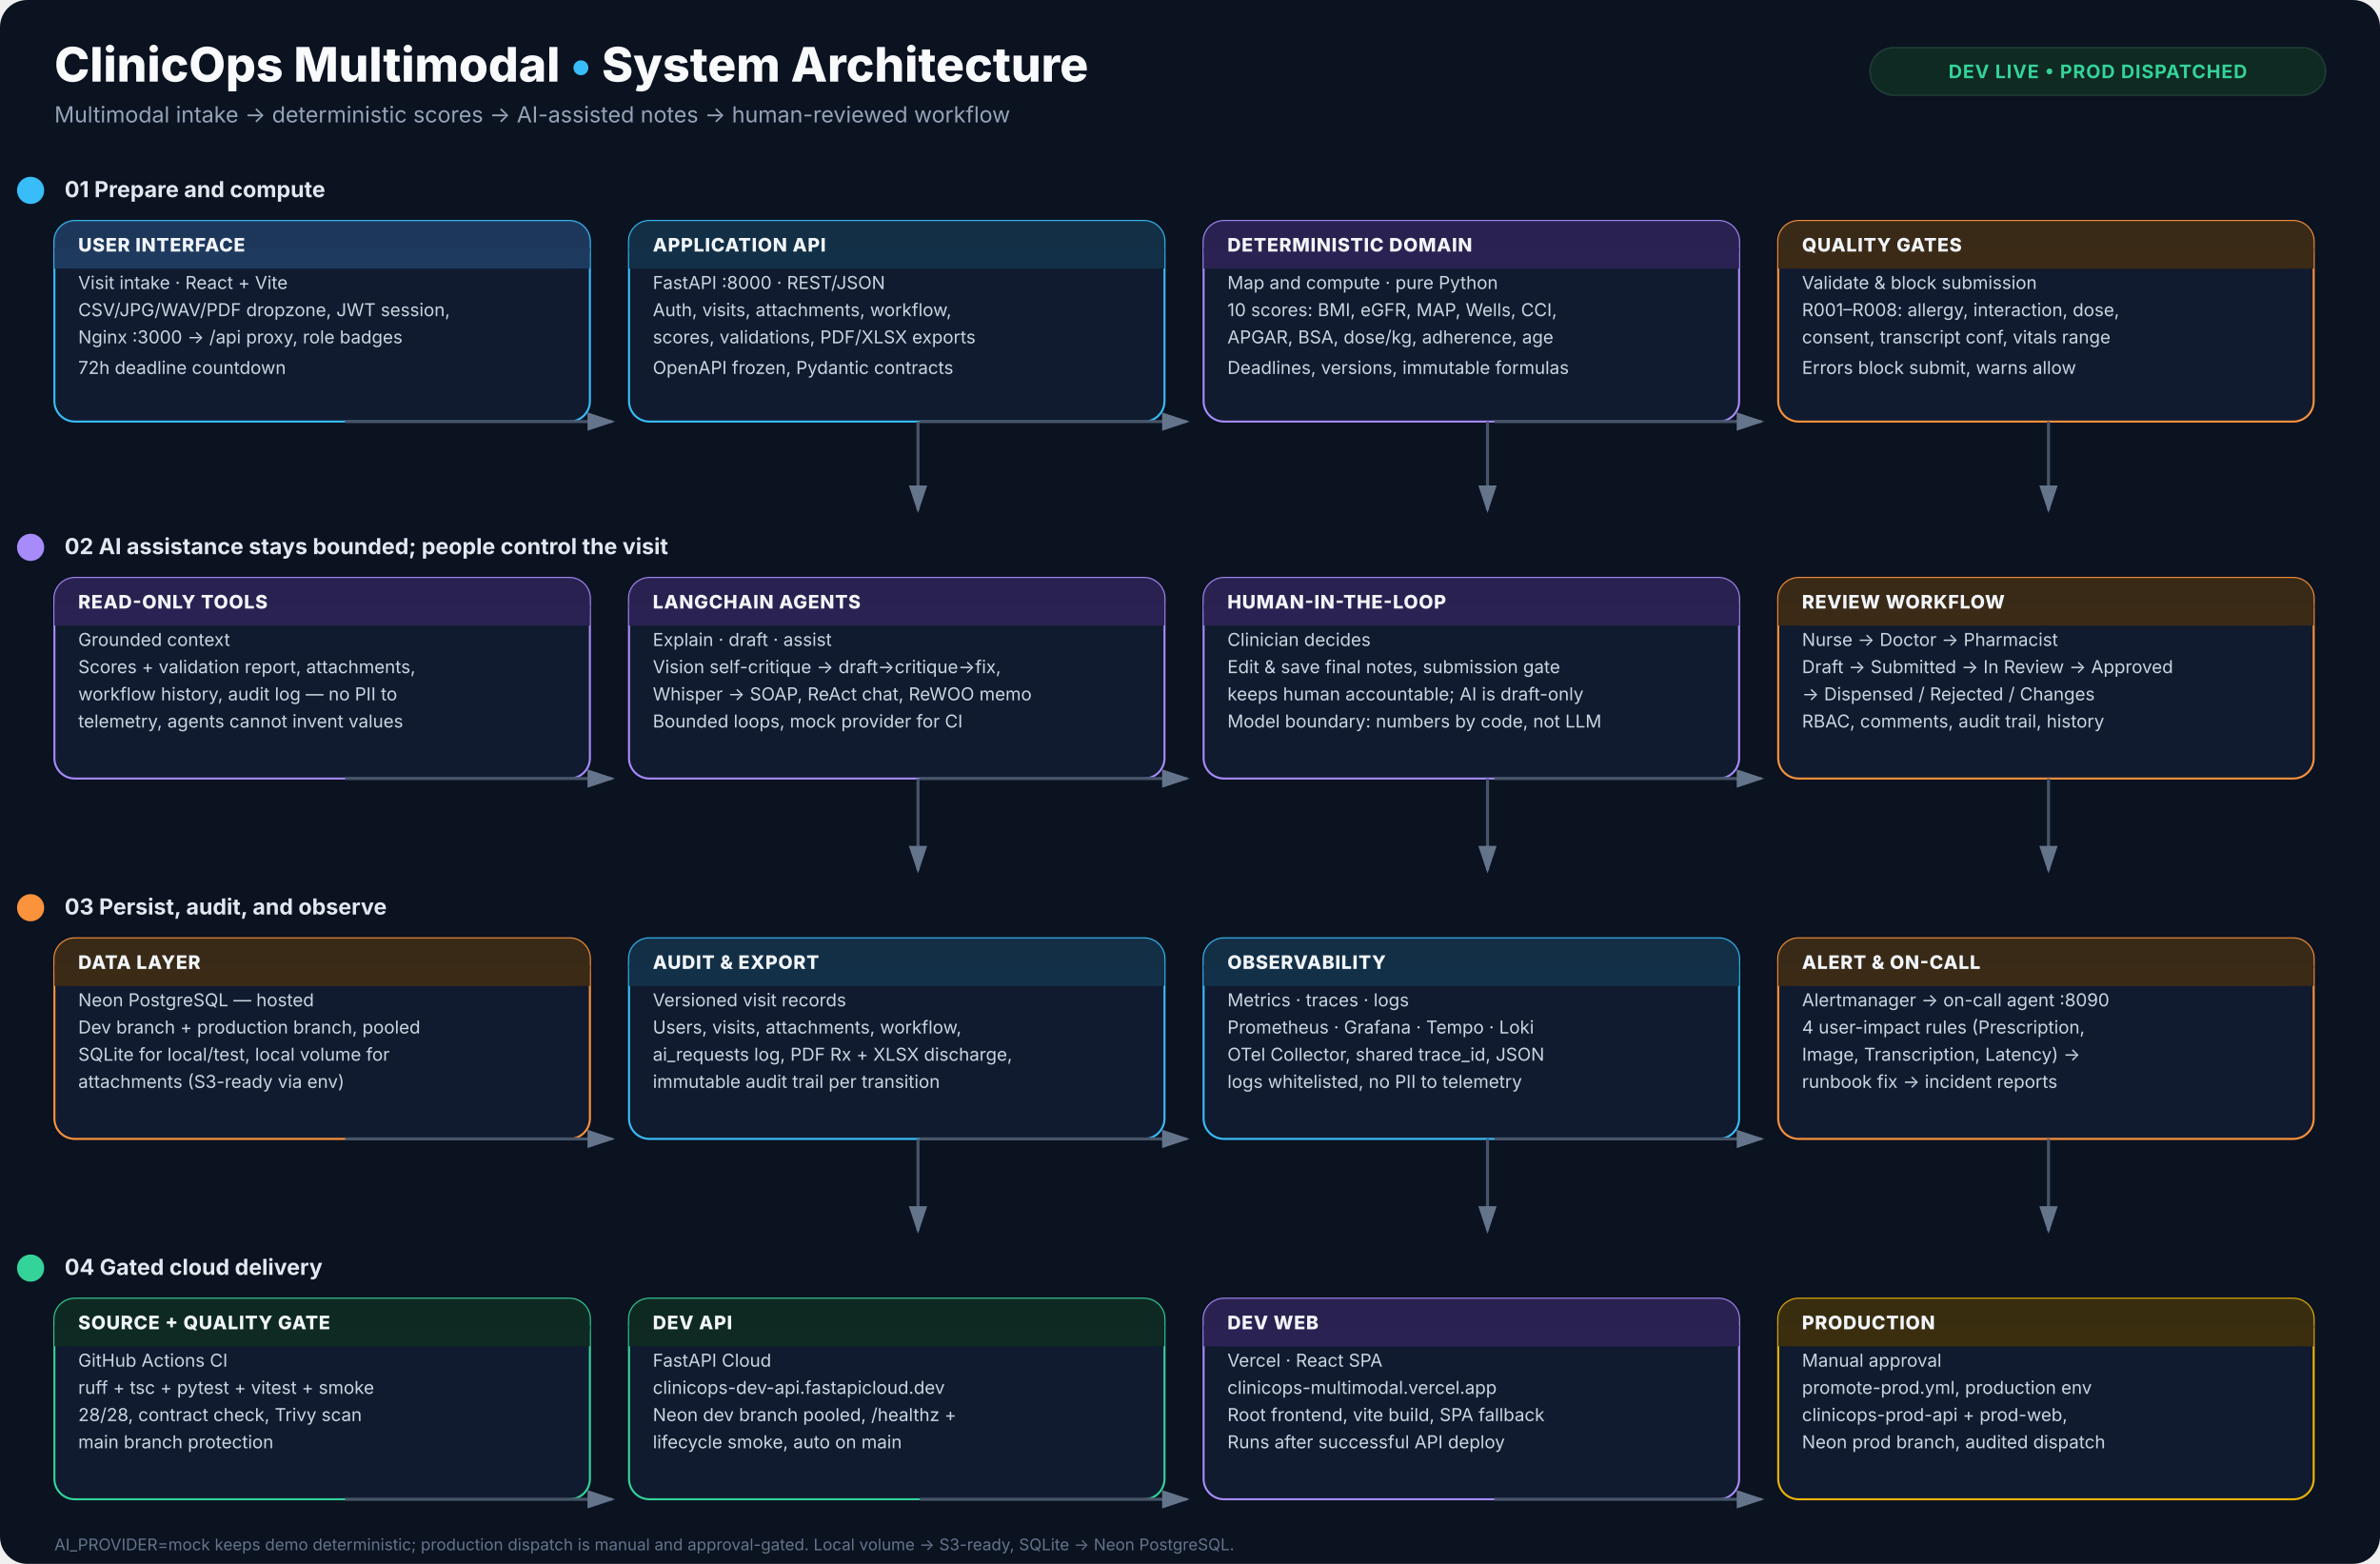
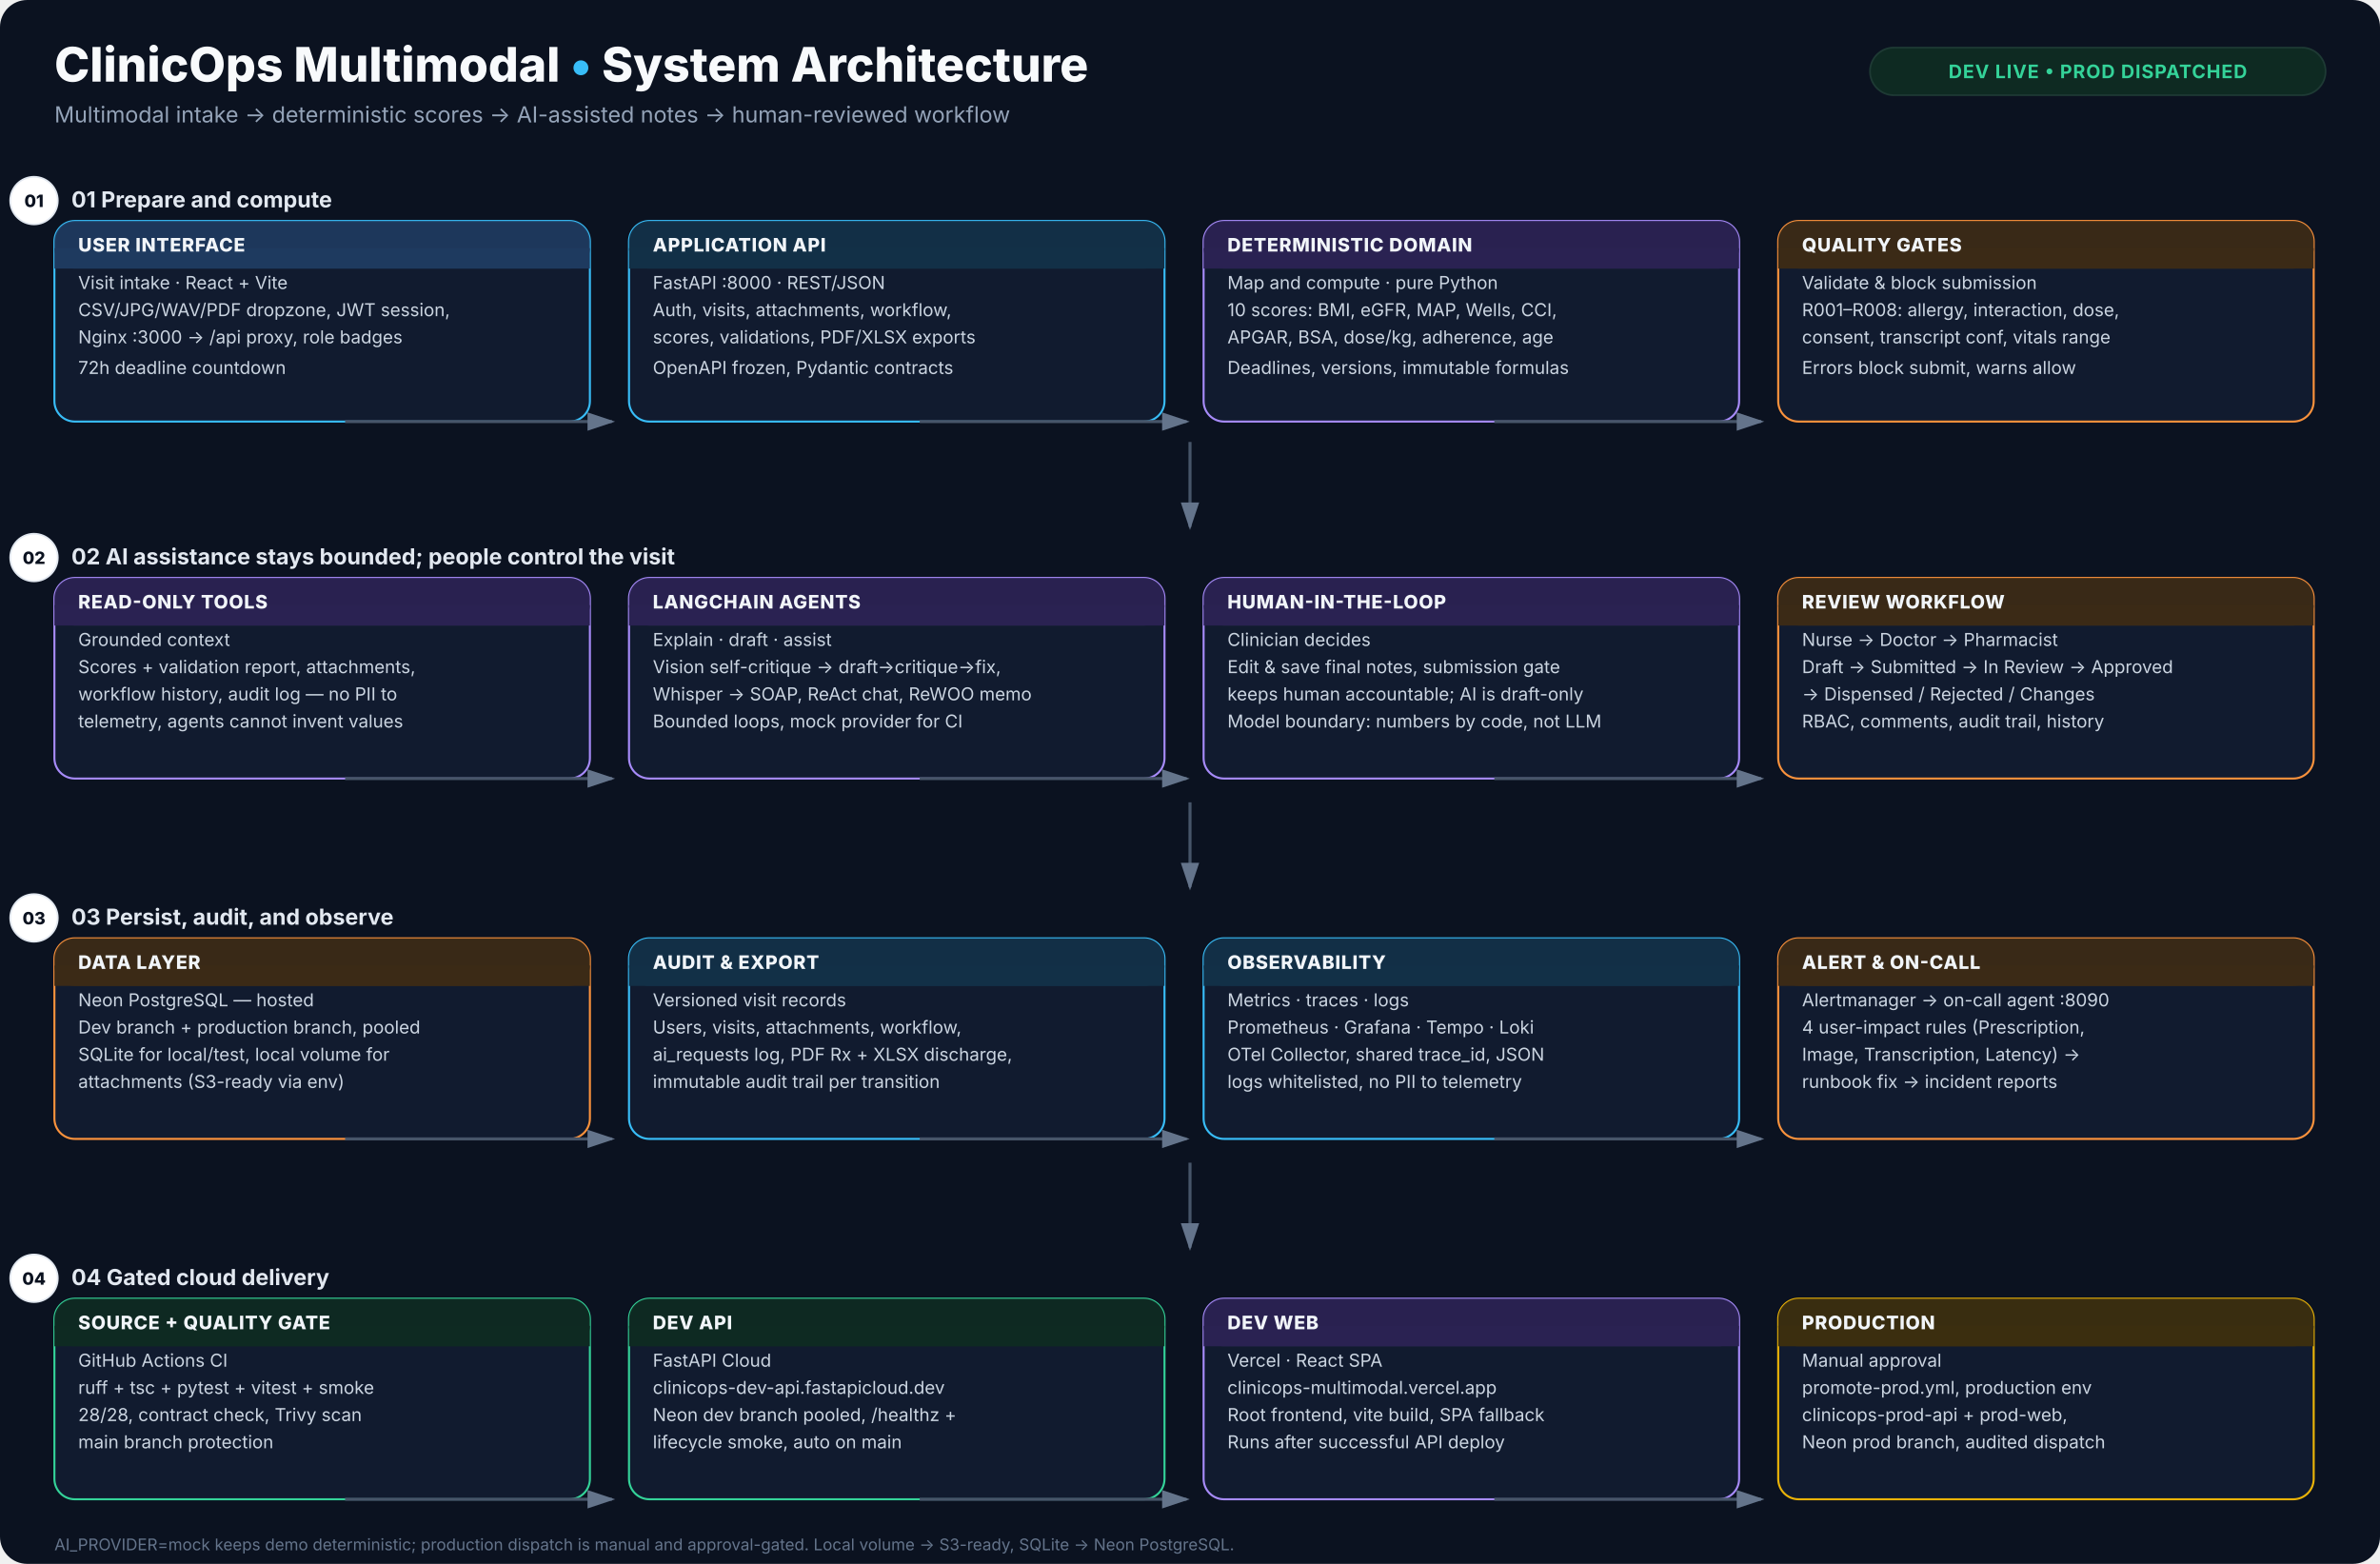
<svg xmlns="http://www.w3.org/2000/svg" width="1400" height="920" viewBox="0 0 1400 920" role="img">
  <rect width="1400" height="920" rx="16" fill="#0B1220" />
  <text x="32" y="48" font-family="Inter,Segoe UI,Helvetica,Arial,sans-serif" font-size="28" font-weight="800" fill="#F8FAFC">ClinicOps Multimodal <tspan fill="#38BDF8">•</tspan> System Architecture</text>
  <text x="32" y="72" font-family="Inter,Segoe UI,Helvetica,Arial,sans-serif" font-size="13" fill="#94A3B8">Multimodal intake → deterministic scores → AI-assisted notes → human-reviewed workflow</text>
  <g>
    <rect x="1100" y="28" width="268" height="28" rx="14" fill="#0E2A22" stroke="#1E3A34" />
    <text x="1234" y="46" text-anchor="middle" font-family="Inter,Segoe UI,Helvetica,Arial,sans-serif" font-size="11" font-weight="700" fill="#34D399" letter-spacing="0.5">DEV LIVE • PROD DISPATCHED</text>
  </g>
  <style>
  .rowtitle { font-family: Inter,Segoe UI,Helvetica,sans-serif; font-size: 13px; font-weight: 700; fill: #E2E8F0; }
  .card { fill: #111B2F; stroke-width:1.2; }
  .cardTitle { font-family: Inter,Segoe UI,Helvetica,sans-serif; font-size: 11px; font-weight: 800; fill: #F1F5F9; letter-spacing:0.4; }
  .cardBody { font-family: Inter,Segoe UI,Helvetica,sans-serif; font-size: 10.5px; fill: #CBD5E1; line-height:1.3; }
  .badge { fill:#E2E8F0; }
  .badgeText { font-family: Inter,Segoe UI,Helvetica,sans-serif; font-size: 11px; font-weight: 800; fill:#0B1220; text-anchor:middle; dominant-baseline:middle; }
  .arrow { stroke:#475569; stroke-width:1.8; fill:none; marker-end:url(#arr); }
</style>
  <defs>
    <marker id="arr" markerWidth="10" markerHeight="10" refX="8" refY="3" orient="auto" markerUnits="strokeWidth">
      <path d="M0,0 L0,6 L9,3 z" fill="#64748B" />
    </marker>
  </defs>
-   <circle cx="18" cy="112" r="8" fill="#38BDF8" />
-   <text x="38" y="116" class="rowtitle">01  Prepare and compute</text>
+   <circle cx="20" cy="118" r="14" fill="#FFFFFF" stroke="#E2E8F0" />
+   <text x="20" y="118" text-anchor="middle" dominant-baseline="middle" font-family="Inter,Segoe UI,Helvetica,sans-serif" font-size="10" font-weight="800" fill="#0B1220">01</text>
+   <text x="42" y="122" class="rowtitle">01  Prepare and compute</text>
  <g>
    <rect x="32" y="130" width="315" height="118" rx="12" class="card" stroke="#38BDF8" />
    <rect x="32" y="130" width="315" height="28" rx="12" fill="#1E3A5F" opacity="0.9" />
    <rect x="32" y="146" width="315" height="12" fill="#1E3A5F" />
    <text x="46" y="148" class="cardTitle">USER INTERFACE</text>
    <text x="46" y="170" class="cardBody">Visit intake · React + Vite</text>
    <text x="46" y="186" class="cardBody">CSV/JPG/WAV/PDF dropzone, JWT session,</text>
    <text x="46" y="202" class="cardBody">Nginx :3000 → /api proxy, role badges</text>
    <text x="46" y="220" class="cardBody">72h deadline countdown</text>
  </g>
  <g>
    <rect x="370" y="130" width="315" height="118" rx="12" class="card" stroke="#38BDF8" />
    <rect x="370" y="130" width="315" height="28" rx="12" fill="#123047" opacity="0.95" />
    <rect x="370" y="146" width="315" height="12" fill="#123047" />
    <text x="384" y="148" class="cardTitle">APPLICATION API</text>
    <text x="384" y="170" class="cardBody">FastAPI :8000 · REST/JSON</text>
    <text x="384" y="186" class="cardBody">Auth, visits, attachments, workflow,</text>
    <text x="384" y="202" class="cardBody">scores, validations, PDF/XLSX exports</text>
    <text x="384" y="220" class="cardBody">OpenAPI frozen, Pydantic contracts</text>
  </g>
  <g>
    <rect x="708" y="130" width="315" height="118" rx="12" class="card" stroke="#A78BFA" />
    <rect x="708" y="130" width="315" height="28" rx="12" fill="#2A2252" opacity="0.95" />
    <rect x="708" y="146" width="315" height="12" fill="#2A2252" />
    <text x="722" y="148" class="cardTitle">DETERMINISTIC DOMAIN</text>
    <text x="722" y="170" class="cardBody">Map and compute · pure Python</text>
    <text x="722" y="186" class="cardBody">10 scores: BMI, eGFR, MAP, Wells, CCI,</text>
    <text x="722" y="202" class="cardBody">APGAR, BSA, dose/kg, adherence, age</text>
    <text x="722" y="220" class="cardBody">Deadlines, versions, immutable formulas</text>
  </g>
  <g>
    <rect x="1046" y="130" width="315" height="118" rx="12" class="card" stroke="#FB923C" />
    <rect x="1046" y="130" width="315" height="28" rx="12" fill="#3B2A16" opacity="0.95" />
    <rect x="1046" y="146" width="315" height="12" fill="#3B2A16" />
    <text x="1060" y="148" class="cardTitle">QUALITY GATES</text>
    <text x="1060" y="170" class="cardBody">Validate &amp; block submission</text>
    <text x="1060" y="186" class="cardBody">R001–R008: allergy, interaction, dose,</text>
    <text x="1060" y="202" class="cardBody">consent, transcript conf, vitals range</text>
    <text x="1060" y="220" class="cardBody">Errors block submit, warns allow</text>
  </g>
  <line x1="203" y1="248" x2="360" y2="248" class="arrow" />
  <line x1="541" y1="248" x2="698" y2="248" class="arrow" />
  <line x1="879" y1="248" x2="1036" y2="248" class="arrow" />
-   <line x1="540" y1="248" x2="540" y2="300" class="arrow" />
-   <line x1="875" y1="248" x2="875" y2="300" class="arrow" />
-   <line x1="1205" y1="248" x2="1205" y2="300" class="arrow" />
-   <circle cx="18" cy="322" r="8" fill="#A78BFA" />
-   <text x="38" y="326" class="rowtitle">02  AI assistance stays bounded; people control the visit</text>
+   <line x1="700" y1="260" x2="700" y2="310" class="arrow" />
+   <circle cx="20" cy="328" r="14" fill="#FFFFFF" stroke="#E2E8F0" />
+   <text x="20" y="328" text-anchor="middle" dominant-baseline="middle" font-family="Inter,Segoe UI,Helvetica,sans-serif" font-size="10" font-weight="800" fill="#0B1220">02</text>
+   <text x="42" y="332" class="rowtitle">02  AI assistance stays bounded; people control the visit</text>
  <g>
    <rect x="32" y="340" width="315" height="118" rx="12" class="card" stroke="#A78BFA" />
    <rect x="32" y="340" width="315" height="28" rx="12" fill="#2A2252" opacity="0.95" />
    <rect x="32" y="356" width="315" height="12" fill="#2A2252" />
    <text x="46" y="358" class="cardTitle">READ-ONLY TOOLS</text>
    <text x="46" y="380" class="cardBody">Grounded context</text>
    <text x="46" y="396" class="cardBody">Scores + validation report, attachments,</text>
    <text x="46" y="412" class="cardBody">workflow history, audit log — no PII to</text>
    <text x="46" y="428" class="cardBody">telemetry, agents cannot invent values</text>
  </g>
  <g>
    <rect x="370" y="340" width="315" height="118" rx="12" class="card" stroke="#A78BFA" />
    <rect x="370" y="340" width="315" height="28" rx="12" fill="#2A2252" opacity="0.95" />
    <rect x="370" y="356" width="315" height="12" fill="#2A2252" />
    <text x="384" y="358" class="cardTitle">LANGCHAIN AGENTS</text>
    <text x="384" y="380" class="cardBody">Explain · draft · assist</text>
    <text x="384" y="396" class="cardBody">Vision self-critique → draft→critique→fix,</text>
    <text x="384" y="412" class="cardBody">Whisper → SOAP, ReAct chat, ReWOO memo</text>
    <text x="384" y="428" class="cardBody">Bounded loops, mock provider for CI</text>
  </g>
  <g>
    <rect x="708" y="340" width="315" height="118" rx="12" class="card" stroke="#A78BFA" />
    <rect x="708" y="340" width="315" height="28" rx="12" fill="#2A2252" opacity="0.95" />
    <rect x="708" y="356" width="315" height="12" fill="#2A2252" />
    <text x="722" y="358" class="cardTitle">HUMAN-IN-THE-LOOP</text>
    <text x="722" y="380" class="cardBody">Clinician decides</text>
    <text x="722" y="396" class="cardBody">Edit &amp; save final notes, submission gate</text>
    <text x="722" y="412" class="cardBody">keeps human accountable; AI is draft-only</text>
    <text x="722" y="428" class="cardBody">Model boundary: numbers by code, not LLM</text>
  </g>
  <g>
    <rect x="1046" y="340" width="315" height="118" rx="12" class="card" stroke="#FB923C" />
    <rect x="1046" y="340" width="315" height="28" rx="12" fill="#3B2A16" opacity="0.95" />
    <rect x="1046" y="356" width="315" height="12" fill="#3B2A16" />
    <text x="1060" y="358" class="cardTitle">REVIEW WORKFLOW</text>
    <text x="1060" y="380" class="cardBody">Nurse → Doctor → Pharmacist</text>
    <text x="1060" y="396" class="cardBody">Draft → Submitted → In Review → Approved</text>
    <text x="1060" y="412" class="cardBody">→ Dispensed / Rejected / Changes</text>
    <text x="1060" y="428" class="cardBody">RBAC, comments, audit trail, history</text>
  </g>
  <line x1="203" y1="458" x2="360" y2="458" class="arrow" />
  <line x1="541" y1="458" x2="698" y2="458" class="arrow" />
  <line x1="879" y1="458" x2="1036" y2="458" class="arrow" />
-   <line x1="540" y1="458" x2="540" y2="512" class="arrow" />
-   <line x1="875" y1="458" x2="875" y2="512" class="arrow" />
-   <line x1="1205" y1="458" x2="1205" y2="512" class="arrow" />
-   <circle cx="18" cy="534" r="8" fill="#FB923C" />
-   <text x="38" y="538" class="rowtitle">03  Persist, audit, and observe</text>
+   <line x1="700" y1="472" x2="700" y2="522" class="arrow" />
+   <circle cx="20" cy="540" r="14" fill="#FFFFFF" stroke="#E2E8F0" />
+   <text x="20" y="540" text-anchor="middle" dominant-baseline="middle" font-family="Inter,Segoe UI,Helvetica,sans-serif" font-size="10" font-weight="800" fill="#0B1220">03</text>
+   <text x="42" y="544" class="rowtitle">03  Persist, audit, and observe</text>
  <g>
    <rect x="32" y="552" width="315" height="118" rx="12" class="card" stroke="#FB923C" />
    <rect x="32" y="552" width="315" height="28" rx="12" fill="#3B2A16" opacity="0.95" />
    <rect x="32" y="568" width="315" height="12" fill="#3B2A16" />
    <text x="46" y="570" class="cardTitle">DATA LAYER</text>
    <text x="46" y="592" class="cardBody">Neon PostgreSQL — hosted</text>
    <text x="46" y="608" class="cardBody">Dev branch + production branch, pooled</text>
    <text x="46" y="624" class="cardBody">SQLite for local/test, local volume for</text>
    <text x="46" y="640" class="cardBody">attachments (S3-ready via env)</text>
  </g>
  <g>
    <rect x="370" y="552" width="315" height="118" rx="12" class="card" stroke="#38BDF8" />
    <rect x="370" y="552" width="315" height="28" rx="12" fill="#123047" opacity="0.95" />
    <rect x="370" y="568" width="315" height="12" fill="#123047" />
    <text x="384" y="570" class="cardTitle">AUDIT &amp; EXPORT</text>
    <text x="384" y="592" class="cardBody">Versioned visit records</text>
    <text x="384" y="608" class="cardBody">Users, visits, attachments, workflow,</text>
    <text x="384" y="624" class="cardBody">ai_requests log, PDF Rx + XLSX discharge,</text>
    <text x="384" y="640" class="cardBody">immutable audit trail per transition</text>
  </g>
  <g>
    <rect x="708" y="552" width="315" height="118" rx="12" class="card" stroke="#38BDF8" />
    <rect x="708" y="552" width="315" height="28" rx="12" fill="#123047" opacity="0.95" />
    <rect x="708" y="568" width="315" height="12" fill="#123047" />
    <text x="722" y="570" class="cardTitle">OBSERVABILITY</text>
    <text x="722" y="592" class="cardBody">Metrics · traces · logs</text>
    <text x="722" y="608" class="cardBody">Prometheus · Grafana · Tempo · Loki</text>
    <text x="722" y="624" class="cardBody">OTel Collector, shared trace_id, JSON</text>
    <text x="722" y="640" class="cardBody">logs whitelisted, no PII to telemetry</text>
  </g>
  <g>
    <rect x="1046" y="552" width="315" height="118" rx="12" class="card" stroke="#FB923C" />
    <rect x="1046" y="552" width="315" height="28" rx="12" fill="#3B2A16" opacity="0.95" />
    <rect x="1046" y="568" width="315" height="12" fill="#3B2A16" />
    <text x="1060" y="570" class="cardTitle">ALERT &amp; ON-CALL</text>
    <text x="1060" y="592" class="cardBody">Alertmanager → on-call agent :8090</text>
    <text x="1060" y="608" class="cardBody">4 user-impact rules (Prescription,</text>
    <text x="1060" y="624" class="cardBody">Image, Transcription, Latency) →</text>
    <text x="1060" y="640" class="cardBody">runbook fix → incident reports</text>
  </g>
  <line x1="203" y1="670" x2="360" y2="670" class="arrow" />
  <line x1="541" y1="670" x2="698" y2="670" class="arrow" />
  <line x1="879" y1="670" x2="1036" y2="670" class="arrow" />
-   <line x1="540" y1="670" x2="540" y2="724" class="arrow" />
-   <line x1="875" y1="670" x2="875" y2="724" class="arrow" />
-   <line x1="1205" y1="670" x2="1205" y2="724" class="arrow" />
-   <circle cx="18" cy="746" r="8" fill="#34D399" />
-   <text x="38" y="750" class="rowtitle">04  Gated cloud delivery</text>
+   <line x1="700" y1="684" x2="700" y2="734" class="arrow" />
+   <circle cx="20" cy="752" r="14" fill="#FFFFFF" stroke="#E2E8F0" />
+   <text x="20" y="752" text-anchor="middle" dominant-baseline="middle" font-family="Inter,Segoe UI,Helvetica,sans-serif" font-size="10" font-weight="800" fill="#0B1220">04</text>
+   <text x="42" y="756" class="rowtitle">04  Gated cloud delivery</text>
  <g>
    <rect x="32" y="764" width="315" height="118" rx="12" class="card" stroke="#34D399" />
    <rect x="32" y="764" width="315" height="28" rx="12" fill="#0E2A22" opacity="0.95" />
    <rect x="32" y="780" width="315" height="12" fill="#0E2A22" />
    <text x="46" y="782" class="cardTitle">SOURCE + QUALITY GATE</text>
    <text x="46" y="804" class="cardBody">GitHub Actions CI</text>
    <text x="46" y="820" class="cardBody">ruff + tsc + pytest + vitest + smoke</text>
    <text x="46" y="836" class="cardBody">28/28, contract check, Trivy scan</text>
    <text x="46" y="852" class="cardBody">main branch protection</text>
  </g>
  <g>
    <rect x="370" y="764" width="315" height="118" rx="12" class="card" stroke="#34D399" />
    <rect x="370" y="764" width="315" height="28" rx="12" fill="#0E2A22" opacity="0.95" />
    <rect x="370" y="780" width="315" height="12" fill="#0E2A22" />
    <text x="384" y="782" class="cardTitle">DEV API</text>
    <text x="384" y="804" class="cardBody">FastAPI Cloud</text>
    <text x="384" y="820" class="cardBody">clinicops-dev-api.fastapicloud.dev</text>
    <text x="384" y="836" class="cardBody">Neon dev branch pooled, /healthz +</text>
    <text x="384" y="852" class="cardBody">lifecycle smoke, auto on main</text>
  </g>
  <g>
    <rect x="708" y="764" width="315" height="118" rx="12" class="card" stroke="#A78BFA" />
    <rect x="708" y="764" width="315" height="28" rx="12" fill="#2A2252" opacity="0.95" />
    <rect x="708" y="780" width="315" height="12" fill="#2A2252" />
    <text x="722" y="782" class="cardTitle">DEV WEB</text>
    <text x="722" y="804" class="cardBody">Vercel · React SPA</text>
    <text x="722" y="820" class="cardBody">clinicops-multimodal.vercel.app</text>
    <text x="722" y="836" class="cardBody">Root frontend, vite build, SPA fallback</text>
    <text x="722" y="852" class="cardBody">Runs after successful API deploy</text>
  </g>
  <g>
    <rect x="1046" y="764" width="315" height="118" rx="12" class="card" stroke="#EAB308" />
    <rect x="1046" y="764" width="315" height="28" rx="12" fill="#3B2E0F" opacity="0.95" />
    <rect x="1046" y="780" width="315" height="12" fill="#3B2E0F" />
    <text x="1060" y="782" class="cardTitle">PRODUCTION</text>
    <text x="1060" y="804" class="cardBody">Manual approval</text>
    <text x="1060" y="820" class="cardBody">promote-prod.yml, production env</text>
    <text x="1060" y="836" class="cardBody">clinicops-prod-api + prod-web,</text>
    <text x="1060" y="852" class="cardBody">Neon prod branch, audited dispatch</text>
  </g>
  <line x1="203" y1="882" x2="360" y2="882" class="arrow" />
  <line x1="541" y1="882" x2="698" y2="882" class="arrow" />
  <line x1="879" y1="882" x2="1036" y2="882" class="arrow" />
  <text x="32" y="912" font-family="Inter,Segoe UI,Helvetica,Arial,sans-serif" font-size="9.5" fill="#64748B">AI_PROVIDER=mock keeps demo deterministic; production dispatch is manual and approval-gated. Local volume → S3-ready, SQLite → Neon PostgreSQL.</text>
</svg>
